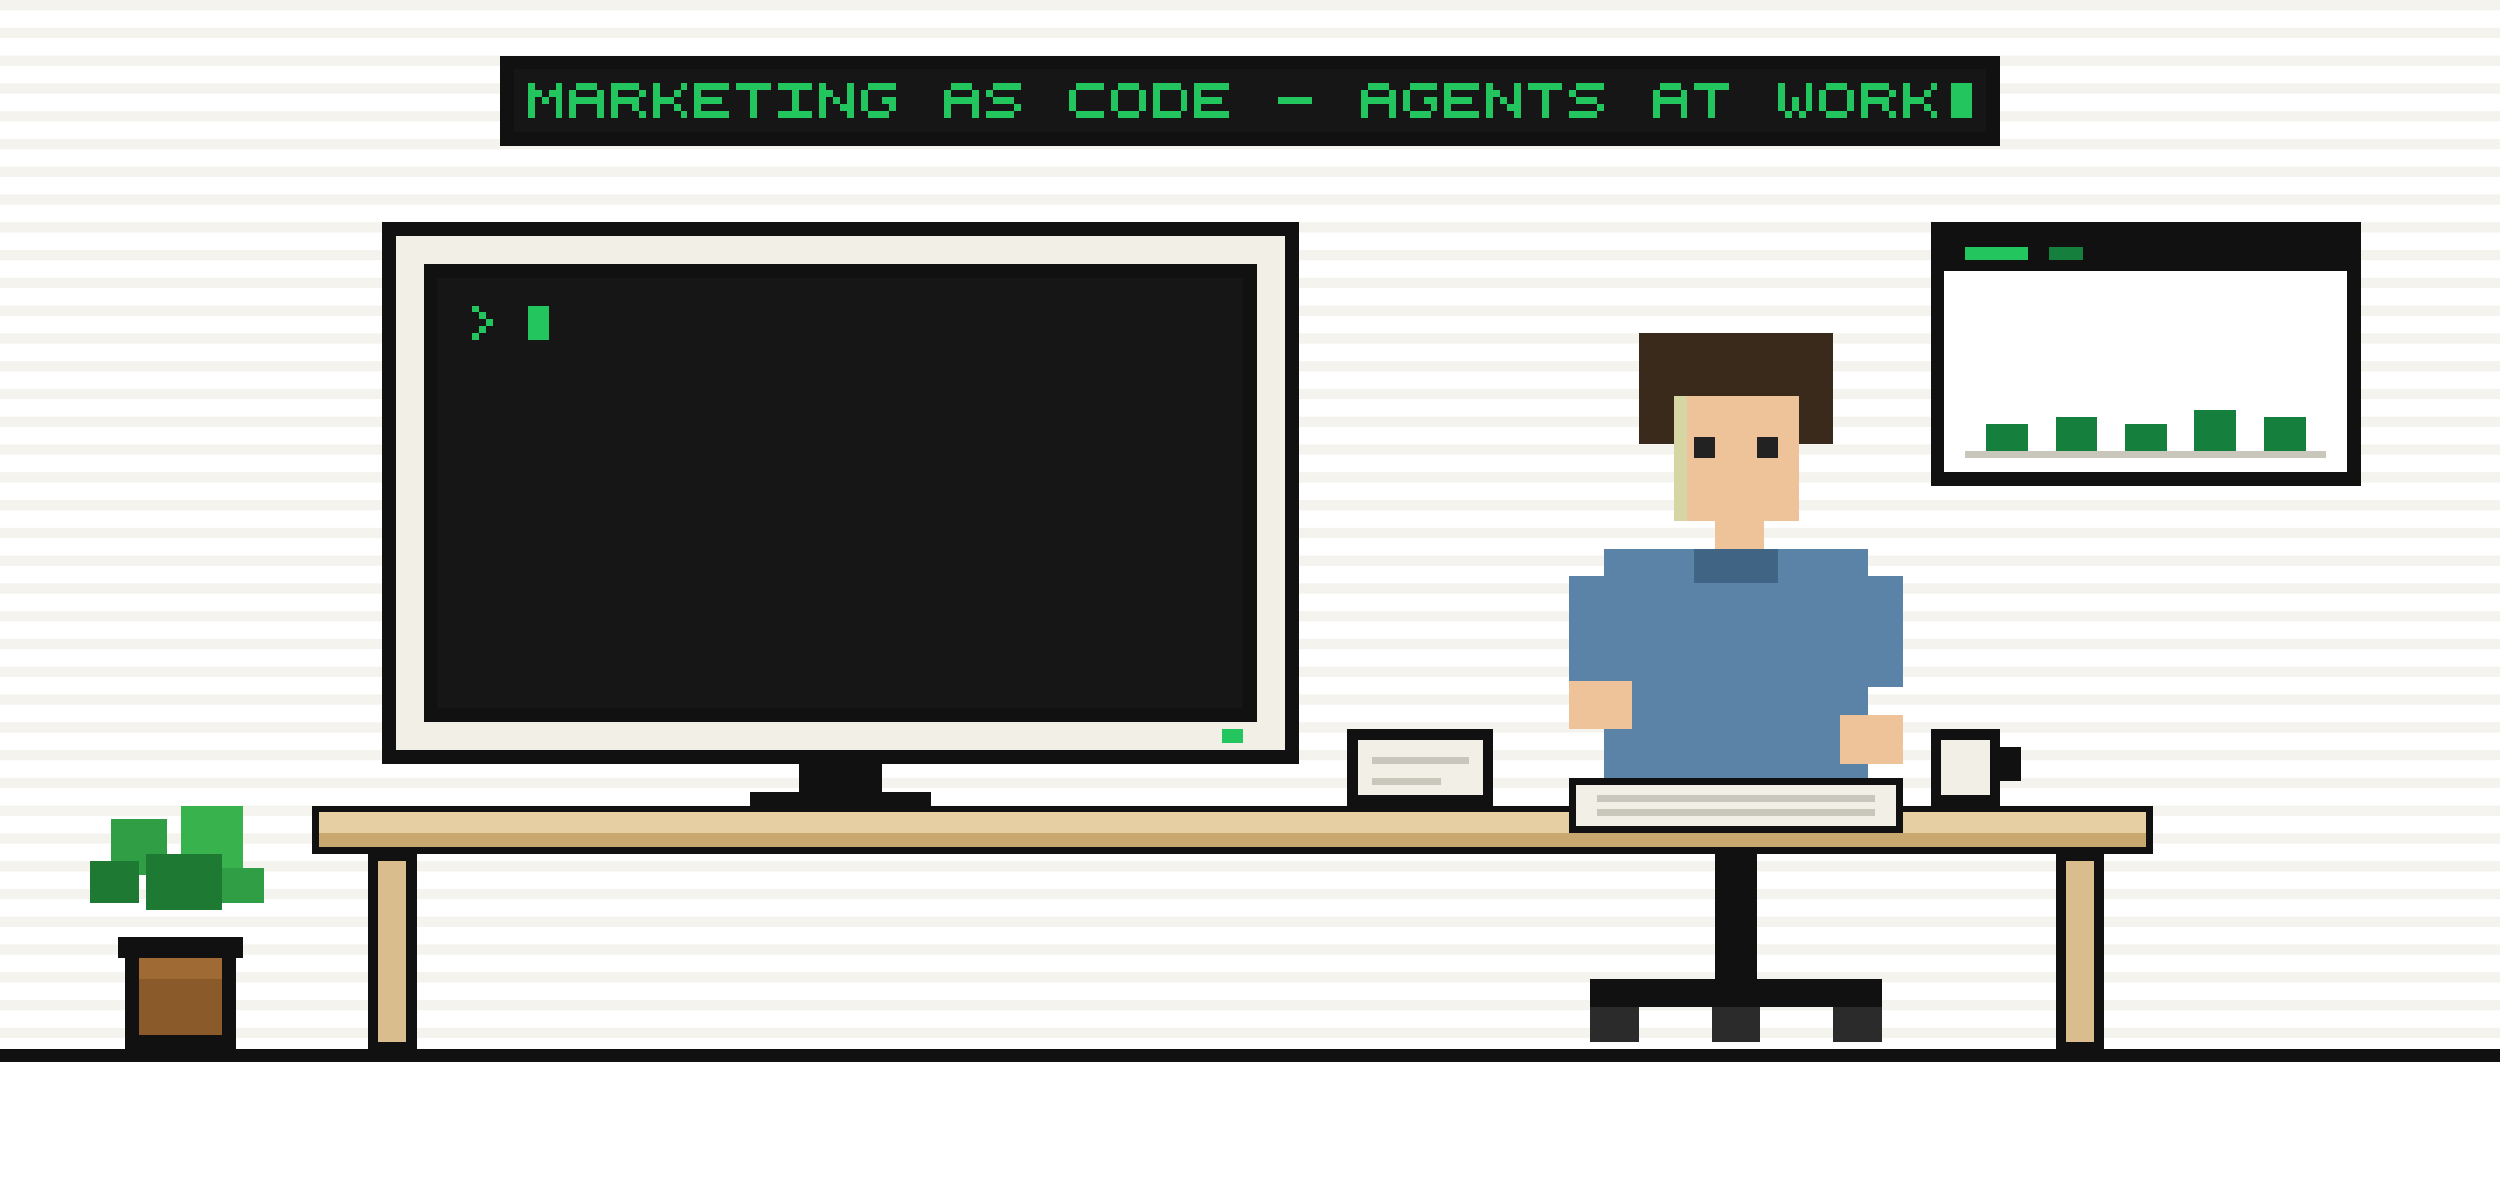
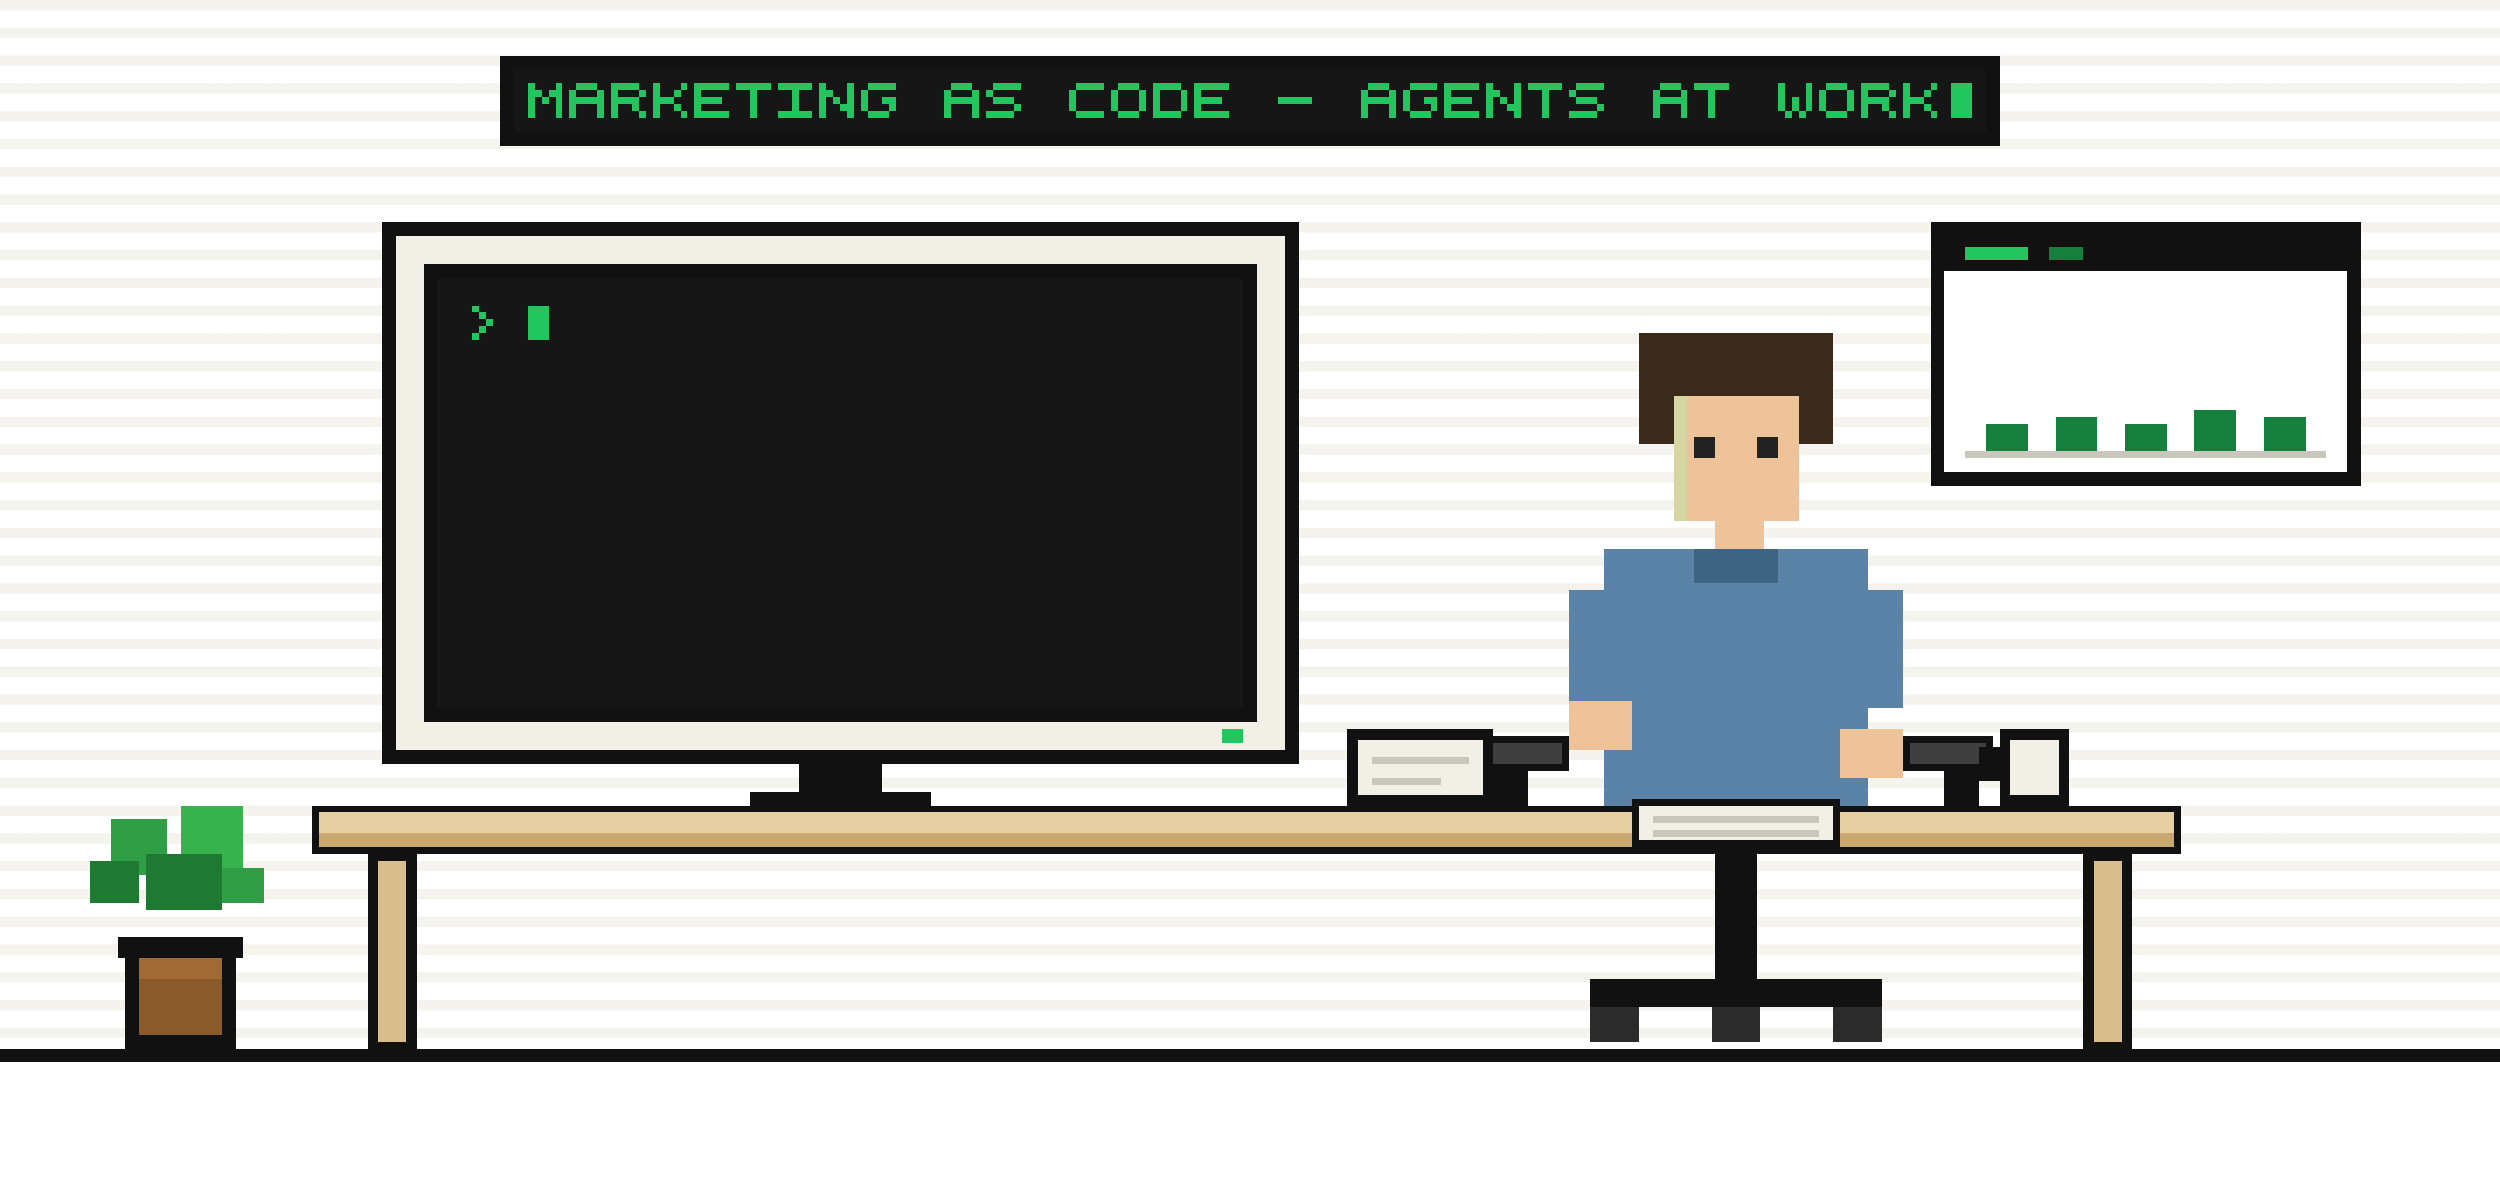
- <svg xmlns="http://www.w3.org/2000/svg" viewBox="0 0 720 340" shape-rendering="crispEdges" role="img" aria-label="An 8-bit pixel-art scene on a white background: a marketer sits at a small desk in front of one big CRT terminal, under a wall sign that reads MARKETING AS CODE — AGENTS AT WORK. On a loop they type the request FIND KEYWORDS WE CAN RANK FOR, hit return, and sit back to watch the SEO agent work: it calls DataForSEO and checks SERP ranks, each with a progress bar filling, then reports FOUND 12 GAPS with MARKETING AS CODE as the top one while the ranking chart on the wall climbs. Finally it queues three content briefs, the screen border flashes green with a checkmark, and the marketer throws their arms up under falling green confetti and gold coins before the session resets to a blinking cursor.">
+ <svg xmlns="http://www.w3.org/2000/svg" viewBox="0 0 720 340" shape-rendering="crispEdges" role="img" aria-label="An 8-bit pixel-art scene on a white background: a marketer sits at a small desk in front of one big CRT terminal, under a wall sign that reads MARKETING AS CODE — AGENTS AT WORK. The loop runs two agent sessions back to back. First they type FIND KEYWORDS WE CAN RANK FOR; an SEO agent calls DataForSEO and checks SERP ranks, each with a progress bar filling, reports FOUND 12 GAPS with MARKETING AS CODE as the top one while the ranking chart on the wall climbs, updates the keyword tracking and creates three content tasks — the screen border flashes green with a checkmark and the marketer throws their arms up under falling confetti. The screen clears and they type PROCESS THE TEAM MEETING; a memory agent reads the transcript and files tasks into Asana, logs 6 decisions and 9 tasks, and confirms MEMORY UPDATED with a second green flash and celebration, before the terminal resets to a blinking cursor.">
  <defs>
    <pattern id="stripes" width="8" height="8" patternUnits="userSpaceOnUse">
      <rect width="8" height="8" fill="#ffffff" />
      <rect width="8" height="3" fill="#f4f3ee" />
    </pattern>
    <g id="g-A">
      <rect x="2" width="6" height="2" />
      <rect y="2" width="2" height="8" />
      <rect x="8" y="2" width="2" height="8" />
      <rect x="2" y="4" width="6" height="2" />
    </g>
-     <g id="g-B">
-       <rect width="8" height="2" />
-       <rect width="2" height="10" />
-       <rect x="8" y="2" width="2" height="2" />
-       <rect y="4" width="8" height="2" />
-       <rect x="8" y="6" width="2" height="2" />
-       <rect y="8" width="8" height="2" />
-     </g>
    <g id="g-C">
      <rect x="2" width="8" height="2" />
      <rect y="2" width="2" height="6" />
      <rect x="2" y="8" width="8" height="2" />
    </g>
    <g id="g-D">
      <rect width="8" height="2" />
      <rect y="2" width="2" height="6" />
      <rect x="8" y="2" width="2" height="6" />
      <rect y="8" width="8" height="2" />
    </g>
    <g id="g-E">
      <rect width="10" height="2" />
      <rect y="2" width="2" height="6" />
      <rect y="4" width="8" height="2" />
      <rect y="8" width="10" height="2" />
    </g>
    <g id="g-F">
      <rect width="10" height="2" />
      <rect y="2" width="2" height="8" />
      <rect y="4" width="8" height="2" />
    </g>
    <g id="g-G">
      <rect x="2" width="8" height="2" />
      <rect y="2" width="2" height="6" />
      <rect x="6" y="4" width="4" height="2" />
      <rect x="8" y="4" width="2" height="4" />
      <rect x="2" y="8" width="6" height="2" />
+     </g>
+     <g id="g-H">
+       <rect width="2" height="10" />
+       <rect x="8" width="2" height="10" />
+       <rect x="2" y="4" width="6" height="2" />
+     </g>
+     <g id="g-L">
+       <rect width="2" height="8" />
+       <rect y="8" width="10" height="2" />
    </g>
    <g id="g-I">
      <rect width="10" height="2" />
      <rect x="4" y="2" width="2" height="6" />
      <rect y="8" width="10" height="2" />
    </g>
    <g id="g-K">
      <rect width="2" height="10" />
      <rect x="8" width="2" height="2" />
      <rect x="6" y="2" width="2" height="2" />
      <rect x="2" y="4" width="4" height="2" />
      <rect x="6" y="6" width="2" height="2" />
      <rect x="8" y="8" width="2" height="2" />
    </g>
    <g id="g-M">
      <rect width="2" height="10" />
      <rect x="8" width="2" height="10" />
      <rect x="2" y="2" width="2" height="2" />
      <rect x="6" y="2" width="2" height="2" />
      <rect x="4" y="4" width="2" height="2" />
    </g>
    <g id="g-N">
      <rect width="2" height="10" />
      <rect x="8" width="2" height="10" />
      <rect x="2" y="2" width="2" height="2" />
      <rect x="4" y="4" width="2" height="2" />
      <rect x="6" y="6" width="2" height="2" />
    </g>
    <g id="g-O">
      <rect x="2" width="6" height="2" />
      <rect y="2" width="2" height="6" />
      <rect x="8" y="2" width="2" height="6" />
      <rect x="2" y="8" width="6" height="2" />
    </g>
    <g id="g-P">
      <rect width="8" height="2" />
      <rect width="2" height="10" />
      <rect x="8" y="2" width="2" height="2" />
      <rect y="4" width="8" height="2" />
    </g>
-     <g id="g-Q">
-       <rect x="2" width="6" height="2" />
-       <rect y="2" width="2" height="6" />
-       <rect x="8" y="2" width="2" height="4" />
-       <rect x="6" y="6" width="2" height="2" />
-       <rect x="2" y="8" width="4" height="2" />
-       <rect x="8" y="8" width="2" height="2" />
-     </g>
    <g id="g-R">
      <rect width="8" height="2" />
      <rect width="2" height="10" />
      <rect x="8" y="2" width="2" height="2" />
      <rect y="4" width="8" height="2" />
      <rect x="6" y="6" width="2" height="2" />
      <rect x="8" y="8" width="2" height="2" />
    </g>
    <g id="g-S">
      <rect x="2" width="8" height="2" />
      <rect y="2" width="2" height="2" />
      <rect x="2" y="4" width="6" height="2" />
      <rect x="8" y="6" width="2" height="2" />
      <rect y="8" width="8" height="2" />
    </g>
    <g id="g-T">
      <rect width="10" height="2" />
      <rect x="4" y="2" width="2" height="8" />
    </g>
    <g id="g-U">
      <rect width="2" height="8" />
      <rect x="8" width="2" height="8" />
      <rect x="2" y="8" width="6" height="2" />
    </g>
    <g id="g-W">
      <rect width="2" height="8" />
      <rect x="8" width="2" height="8" />
      <rect x="4" y="4" width="2" height="4" />
      <rect x="2" y="8" width="2" height="2" />
      <rect x="6" y="8" width="2" height="2" />
    </g>
    <g id="g-Y">
      <rect width="2" height="4" />
      <rect x="8" width="2" height="4" />
      <rect x="2" y="4" width="6" height="2" />
      <rect x="4" y="6" width="2" height="4" />
    </g>
    <g id="g-1">
      <rect x="4" width="2" height="8" />
      <rect x="2" y="2" width="2" height="2" />
      <rect x="2" y="8" width="6" height="2" />
    </g>
    <g id="g-2">
      <rect width="8" height="2" />
      <rect x="8" y="2" width="2" height="2" />
      <rect x="2" y="4" width="6" height="2" />
      <rect y="6" width="2" height="2" />
      <rect y="8" width="10" height="2" />
    </g>
    <g id="g-3">
      <rect width="8" height="2" />
      <rect x="8" y="2" width="2" height="2" />
      <rect x="2" y="4" width="6" height="2" />
      <rect x="8" y="6" width="2" height="2" />
      <rect y="8" width="8" height="2" />
+     </g>
+     <g id="g-6">
+       <rect x="2" width="6" height="2" />
+       <rect y="2" width="2" height="6" />
+       <rect y="4" width="8" height="2" />
+       <rect x="8" y="6" width="2" height="2" />
+       <rect x="2" y="8" width="6" height="2" />
+     </g>
+     <g id="g-9">
+       <rect x="2" width="6" height="2" />
+       <rect y="2" width="2" height="2" />
+       <rect x="8" y="2" width="2" height="6" />
+       <rect x="2" y="4" width="6" height="2" />
+       <rect x="2" y="8" width="6" height="2" />
    </g>
    <g id="g-dash">
      <rect y="4" width="10" height="2" />
    </g>
    <g id="g-gt">
      <rect x="2" width="2" height="2" />
      <rect x="4" y="2" width="2" height="2" />
      <rect x="6" y="4" width="2" height="2" />
      <rect x="4" y="6" width="2" height="2" />
      <rect x="2" y="8" width="2" height="2" />
    </g>
    <g id="g-check">
      <rect y="4" width="2" height="2" />
      <rect x="2" y="6" width="2" height="2" />
      <rect x="4" y="8" width="2" height="2" />
      <rect x="6" y="6" width="2" height="2" />
      <rect x="8" y="4" width="2" height="2" />
      <rect x="10" y="2" width="2" height="2" />
      <rect x="12" width="2" height="2" />
    </g>
    <g id="crt">
      <rect x="120" y="156" width="24" height="8" fill="#111" />
      <rect x="106" y="164" width="52" height="4" fill="#111" />
      <rect width="264" height="156" fill="#111" />
      <rect x="4" y="4" width="256" height="148" fill="#f2efe6" />
      <rect x="12" y="12" width="240" height="132" fill="#111" />
      <rect x="16" y="16" width="232" height="124" fill="#161616" />
      <rect x="242" y="146" width="6" height="4" fill="#22c55e">
        <animate attributeName="opacity" calcMode="discrete" values="1;0;1" keyTimes="0;.5;.75" dur="4s" repeatCount="indefinite" />
      </rect>
    </g>
    <g id="kbd">
-       <rect width="96" height="16" fill="#111" />
-       <rect x="2" y="2" width="92" height="12" fill="#f2efe6" />
-       <rect x="8" y="5" width="80" height="2" fill="#c9c6bb" />
-       <rect x="8" y="9" width="80" height="2" fill="#c9c6bb" />
+       <rect width="60" height="14" fill="#111" />
+       <rect x="2" y="2" width="56" height="10" fill="#f2efe6" />
+       <rect x="6" y="5" width="48" height="2" fill="#c9c6bb" />
+       <rect x="6" y="9" width="48" height="2" fill="#c9c6bb" />
    </g>
    <g id="m-head">
      <rect x="22" width="56" height="18" fill="#3a2a1c" />
      <rect x="22" y="18" width="10" height="14" fill="#3a2a1c" />
      <rect x="68" y="18" width="10" height="14" fill="#3a2a1c" />
      <rect x="32" y="18" width="36" height="36" fill="#eec39a" />
      <rect x="32" y="18" width="4" height="36" fill="#d6d5a4" />
      <rect x="44" y="54" width="14" height="8" fill="#eec39a" />
    </g>
    <g id="m-body">
      <rect x="12" y="62" width="76" height="88" />
      <rect x="38" y="62" width="24" height="10" fill="#3f6484" />
    </g>
    <g id="m-type">
      <use href="#m-head" />
      <rect x="38" y="30" width="6" height="6" fill="#222" />
      <rect x="56" y="30" width="6" height="6" fill="#222" />
      <use href="#m-body" />
-       <rect x="2" y="70" width="16" height="32" />
-       <rect x="82" y="70" width="16" height="32" />
+       <rect x="2" y="74" width="16" height="34" />
+       <rect x="82" y="74" width="16" height="34" />
      <g>
-         <rect x="2" y="100" width="18" height="14" fill="#eec39a" />
-         <rect x="80" y="110" width="18" height="14" fill="#eec39a" />
+         <rect x="2" y="106" width="18" height="14" fill="#eec39a" />
+         <rect x="80" y="114" width="18" height="14" fill="#eec39a" />
        <animate attributeName="opacity" calcMode="discrete" values="1;0" keyTimes="0;.5" dur=".4s" repeatCount="indefinite" />
      </g>
      <g opacity="0">
-         <rect x="2" y="110" width="18" height="14" fill="#eec39a" />
-         <rect x="80" y="100" width="18" height="14" fill="#eec39a" />
+         <rect x="2" y="114" width="18" height="14" fill="#eec39a" />
+         <rect x="80" y="106" width="18" height="14" fill="#eec39a" />
        <animate attributeName="opacity" calcMode="discrete" values="0;1" keyTimes="0;.5" dur=".4s" repeatCount="indefinite" />
      </g>
    </g>
    <g id="m-enter">
      <use href="#m-head" />
      <rect x="38" y="30" width="6" height="6" fill="#222" />
      <rect x="56" y="30" width="6" height="6" fill="#222" />
      <rect x="44" y="44" width="14" height="4" fill="#7a4a2b" />
      <use href="#m-body" />
-       <rect x="6" y="70" width="16" height="32" />
-       <rect x="78" y="70" width="16" height="32" />
-       <rect x="6" y="106" width="18" height="14" fill="#eec39a" />
-       <rect x="76" y="106" width="18" height="14" fill="#eec39a" />
+       <rect x="2" y="74" width="16" height="34" />
+       <rect x="82" y="74" width="16" height="34" />
+       <rect x="2" y="112" width="18" height="14" fill="#eec39a" />
+       <rect x="80" y="112" width="18" height="14" fill="#eec39a" />
    </g>
    <g id="m-watch">
      <use href="#m-head" />
      <g>
        <rect x="38" y="30" width="6" height="6" fill="#222" />
        <rect x="56" y="30" width="6" height="6" fill="#222" />
        <animate attributeName="opacity" calcMode="discrete" values="1;0;1" keyTimes="0;.93;.97" dur="2.4s" repeatCount="indefinite" />
      </g>
      <g opacity="0">
        <rect x="38" y="34" width="6" height="2" fill="#222" />
        <rect x="56" y="34" width="6" height="2" fill="#222" />
        <animate attributeName="opacity" calcMode="discrete" values="0;1;0" keyTimes="0;.93;.97" dur="2.4s" repeatCount="indefinite" />
      </g>
      <use href="#m-body" />
-       <rect x="2" y="70" width="16" height="32" />
-       <rect x="2" y="100" width="18" height="14" fill="#eec39a" />
-       <rect x="84" y="68" width="16" height="28" />
-       <rect x="72" y="52" width="16" height="24" />
-       <rect x="62" y="42" width="18" height="14" fill="#eec39a" />
+       <rect x="2" y="74" width="16" height="34" />
+       <rect x="2" y="106" width="18" height="14" fill="#eec39a" />
+       <rect x="82" y="74" width="16" height="24" />
+       <rect x="86" y="54" width="16" height="22" fill="#3f6484" />
+       <rect x="68" y="42" width="20" height="14" fill="#eec39a" />
    </g>
    <g id="m-cheer">
      <use href="#m-head" />
      <rect x="38" y="30" width="6" height="6" fill="#222" />
      <rect x="56" y="30" width="6" height="6" fill="#222" />
      <rect x="42" y="44" width="18" height="6" fill="#7a4a2b" />
      <use href="#m-body" />
      <g>
        <rect x="2" y="36" width="16" height="38" />
        <rect x="82" y="36" width="16" height="38" />
        <rect x="2" y="22" width="18" height="14" fill="#eec39a" />
        <rect x="80" y="22" width="18" height="14" fill="#eec39a" />
        <animate attributeName="opacity" calcMode="discrete" values="1;0" keyTimes="0;.5" dur=".5s" repeatCount="indefinite" />
      </g>
      <g opacity="0">
        <rect x="2" y="52" width="16" height="22" />
        <rect x="82" y="52" width="16" height="22" />
        <rect x="2" y="38" width="18" height="14" fill="#eec39a" />
        <rect x="80" y="38" width="18" height="14" fill="#eec39a" />
        <animate attributeName="opacity" calcMode="discrete" values="0;1" keyTimes="0;.5" dur=".5s" repeatCount="indefinite" />
      </g>
    </g>
    <g id="coin">
      <rect width="8" height="8" fill="#c9a86f" />
      <rect x="2" y="2" width="4" height="4" fill="#e7cfa4" />
    </g>
    <g id="confetti">
      <g>
        <rect x="0" y="0" width="4" height="4" fill="#22c55e" />
        <rect x="22" y="10" width="4" height="4" fill="#c9a86f" />
        <rect x="44" y="4" width="4" height="4" fill="#15803d" />
        <rect x="66" y="12" width="4" height="4" fill="#111" />
        <rect x="88" y="6" width="4" height="4" fill="#22c55e" />
        <animateTransform attributeName="transform" type="translate" calcMode="discrete" values="0 0;0 16;0 32;0 48;0 64;0 80;0 96;0 112" keyTimes="0;.125;.25;.375;.5;.625;.75;.875" dur="2s" repeatCount="indefinite" />
      </g>
      <g>
        <rect x="12" y="-14" width="4" height="4" fill="#15803d" />
        <rect x="34" y="-4" width="4" height="4" fill="#111" />
        <rect x="56" y="-12" width="4" height="4" fill="#e7cfa4" />
        <rect x="78" y="-2" width="4" height="4" fill="#22c55e" />
        <animateTransform attributeName="transform" type="translate" calcMode="discrete" values="0 0;0 16;0 32;0 48;0 64;0 80;0 96;0 112" keyTimes="0;.125;.25;.375;.5;.625;.75;.875" dur="2.6s" repeatCount="indefinite" />
      </g>
      <g>
        <use href="#coin" x="16" y="-8" />
        <use href="#coin" x="70" y="0" />
        <animateTransform attributeName="transform" type="translate" calcMode="discrete" values="0 0;0 16;0 32;0 48;0 64;0 80;0 96;0 112" keyTimes="0;.125;.25;.375;.5;.625;.75;.875" dur="3.2s" repeatCount="indefinite" />
      </g>
    </g>
    <g id="station-back">
+       <rect x="426" y="212" width="26" height="10" fill="#111" />
+       <rect x="428" y="214" width="22" height="6" fill="#3f3f3f" />
+       <rect x="430" y="222" width="10" height="18" fill="#111" />
+       <rect x="548" y="212" width="26" height="10" fill="#111" />
+       <rect x="550" y="214" width="22" height="6" fill="#3f3f3f" />
+       <rect x="560" y="222" width="10" height="18" fill="#111" />
      <rect x="456" y="236" width="88" height="10" fill="#111" />
      <rect x="494" y="246" width="12" height="36" fill="#111" />
      <rect x="458" y="282" width="84" height="8" fill="#111" />
      <rect x="458" y="290" width="14" height="10" fill="#2b2b2b" />
      <rect x="493" y="290" width="14" height="10" fill="#2b2b2b" />
      <rect x="528" y="290" width="14" height="10" fill="#2b2b2b" />
    </g>
    <g id="station-front">
-       <rect x="90" y="232" width="530" height="14" fill="#111" />
-       <rect x="92" y="234" width="526" height="10" fill="#e7cfa4" />
-       <rect x="92" y="240" width="526" height="4" fill="#c9a86f" />
+       <rect x="90" y="232" width="538" height="14" fill="#111" />
+       <rect x="92" y="234" width="534" height="10" fill="#e7cfa4" />
+       <rect x="92" y="240" width="534" height="4" fill="#c9a86f" />
      <rect x="106" y="246" width="14" height="56" fill="#111" />
      <rect x="109" y="248" width="8" height="52" fill="#d9bd8d" />
-       <rect x="592" y="246" width="14" height="56" fill="#111" />
-       <rect x="595" y="248" width="8" height="52" fill="#d9bd8d" />
+       <rect x="600" y="246" width="14" height="56" fill="#111" />
+       <rect x="603" y="248" width="8" height="52" fill="#d9bd8d" />
      <use href="#crt" x="110" y="64" />
-       <use href="#kbd" x="452" y="224" />
+       <use href="#kbd" x="470" y="230" />
      <rect x="388" y="210" width="42" height="22" fill="#111" />
      <rect x="391" y="213" width="36" height="16" fill="#f2efe6" />
      <rect x="395" y="218" width="28" height="2" fill="#c9c6bb" />
      <rect x="395" y="224" width="20" height="2" fill="#c9c6bb" />
-       <rect x="556" y="210" width="20" height="22" fill="#111" />
-       <rect x="559" y="213" width="14" height="16" fill="#f2efe6" />
-       <rect x="576" y="215" width="6" height="10" fill="#111" />
+       <rect x="576" y="210" width="20" height="22" fill="#111" />
+       <rect x="579" y="213" width="14" height="16" fill="#f2efe6" />
+       <rect x="570" y="215" width="6" height="10" fill="#111" />
    </g>
  </defs>
  <rect width="720" height="340" fill="#ffffff" />
  <rect width="720" height="302" fill="url(#stripes)" />
  <rect y="302" width="720" height="4" fill="#111" />
  <g transform="translate(144,16)">
    <rect width="432" height="26" fill="#111" />
    <rect x="4" y="4" width="424" height="18" fill="#161616" />
    <g fill="#22c55e" transform="translate(8,8)">
      <use href="#g-M" />
      <use href="#g-A" x="12" />
      <use href="#g-R" x="24" />
      <use href="#g-K" x="36" />
      <use href="#g-E" x="48" />
      <use href="#g-T" x="60" />
      <use href="#g-I" x="72" />
      <use href="#g-N" x="84" />
      <use href="#g-G" x="96" />
      <use href="#g-A" x="120" />
      <use href="#g-S" x="132" />
      <use href="#g-C" x="156" />
      <use href="#g-O" x="168" />
      <use href="#g-D" x="180" />
      <use href="#g-E" x="192" />
      <use href="#g-dash" x="216" />
      <use href="#g-A" x="240" />
      <use href="#g-G" x="252" />
      <use href="#g-E" x="264" />
      <use href="#g-N" x="276" />
      <use href="#g-T" x="288" />
      <use href="#g-S" x="300" />
      <use href="#g-A" x="324" />
      <use href="#g-T" x="336" />
      <use href="#g-W" x="360" />
      <use href="#g-O" x="372" />
      <use href="#g-R" x="384" />
      <use href="#g-K" x="396" />
      <rect x="410" width="6" height="10">
        <animate attributeName="opacity" calcMode="discrete" values="1;0" keyTimes="0;.5" dur="1s" repeatCount="indefinite" />
      </rect>
    </g>
  </g>
  <g>
    <rect x="556" y="64" width="124" height="76" fill="#111" />
    <rect x="560" y="68" width="116" height="68" fill="#ffffff" />
    <rect x="560" y="68" width="116" height="10" fill="#111" />
    <rect x="566" y="71" width="18" height="4" fill="#22c55e" />
    <rect x="590" y="71" width="10" height="4" fill="#15803d" />
    <rect x="566" y="130" width="104" height="2" fill="#c9c6bb" />
    <rect x="572" y="122" width="12" height="8" fill="#15803d" />
    <rect x="592" y="120" width="12" height="10" fill="#15803d" />
    <rect x="612" y="122" width="12" height="8" fill="#15803d" />
    <rect x="632" y="118" width="12" height="12" fill="#15803d" />
    <rect x="652" y="120" width="12" height="10" fill="#15803d" />
  </g>
  <g>
    <g opacity="0">
      <rect x="572" y="110" width="12" height="20" fill="#22c55e" />
-       <animate attributeName="opacity" calcMode="discrete" values="0;1;0" keyTimes="0;0.456;0.875" dur="32s" repeatCount="indefinite" />
+       <animate attributeName="opacity" calcMode="discrete" values="0;1;0" keyTimes="0;0.277;0.96" dur="30s" repeatCount="indefinite" />
    </g>
    <g opacity="0">
      <rect x="592" y="100" width="12" height="30" fill="#22c55e" />
-       <animate attributeName="opacity" calcMode="discrete" values="0;1;0" keyTimes="0;0.494;0.875" dur="32s" repeatCount="indefinite" />
+       <animate attributeName="opacity" calcMode="discrete" values="0;1;0" keyTimes="0;0.29;0.96" dur="30s" repeatCount="indefinite" />
    </g>
    <g opacity="0">
      <rect x="612" y="104" width="12" height="26" fill="#22c55e" />
-       <animate attributeName="opacity" calcMode="discrete" values="0;1;0" keyTimes="0;0.531;0.875" dur="32s" repeatCount="indefinite" />
+       <animate attributeName="opacity" calcMode="discrete" values="0;1;0" keyTimes="0;0.303;0.96" dur="30s" repeatCount="indefinite" />
    </g>
    <g opacity="0">
      <rect x="632" y="90" width="12" height="40" fill="#22c55e" />
-       <animate attributeName="opacity" calcMode="discrete" values="0;1;0" keyTimes="0;0.569;0.875" dur="32s" repeatCount="indefinite" />
+       <animate attributeName="opacity" calcMode="discrete" values="0;1;0" keyTimes="0;0.317;0.96" dur="30s" repeatCount="indefinite" />
    </g>
    <g opacity="0">
      <rect x="652" y="82" width="12" height="48" fill="#22c55e" />
-       <animate attributeName="opacity" calcMode="discrete" values="0;1;0" keyTimes="0;0.606;0.875" dur="32s" repeatCount="indefinite" />
+       <animate attributeName="opacity" calcMode="discrete" values="0;1;0" keyTimes="0;0.33;0.96" dur="30s" repeatCount="indefinite" />
    </g>
  </g>
  <g transform="translate(24,228)">
    <rect x="8" y="8" width="16" height="16" fill="#2f9e44" />
    <rect x="28" y="4" width="18" height="18" fill="#37b24d" />
    <rect x="18" y="18" width="22" height="16" fill="#1e7a33" />
    <rect x="2" y="20" width="14" height="12" fill="#1e7a33" />
    <rect x="40" y="22" width="12" height="10" fill="#2f9e44" />
    <rect x="10" y="42" width="36" height="6" fill="#111" />
    <rect x="12" y="48" width="32" height="26" fill="#111" />
    <rect x="16" y="48" width="24" height="22" fill="#8a5a2b" />
    <rect x="16" y="48" width="24" height="6" fill="#a06a35" />
  </g>
  <use href="#station-back" />
  <g>
    <use href="#m-type" x="450" y="96" fill="#5b83a8" />
-     <animate attributeName="opacity" calcMode="discrete" values="1;0;1" keyTimes="0;0.219;0.875" dur="32s" repeatCount="indefinite" />
+     <animate attributeName="opacity" calcMode="discrete" values="1;0;1;0;1" keyTimes="0;0.127;0.46;0.627;0.96" dur="30s" repeatCount="indefinite" />
  </g>
  <g opacity="0">
    <use href="#m-enter" x="450" y="96" fill="#5b83a8" />
-     <animate attributeName="opacity" calcMode="discrete" values="0;1;0" keyTimes="0;0.219;0.234" dur="32s" repeatCount="indefinite" />
+     <animate attributeName="opacity" calcMode="discrete" values="0;1;0;1;0" keyTimes="0;0.127;0.14;0.627;0.64" dur="30s" repeatCount="indefinite" />
  </g>
  <g opacity="0">
    <use href="#m-watch" x="450" y="96" fill="#5b83a8" />
-     <animate attributeName="opacity" calcMode="discrete" values="0;1;0" keyTimes="0;0.234;0.688" dur="32s" repeatCount="indefinite" />
+     <animate attributeName="opacity" calcMode="discrete" values="0;1;0;1;0" keyTimes="0;0.14;0.333;0.64;0.833" dur="30s" repeatCount="indefinite" />
  </g>
  <g opacity="0">
    <use href="#m-cheer" x="450" y="96" fill="#5b83a8" />
-     <animate attributeName="opacity" calcMode="discrete" values="0;1;0" keyTimes="0;0.688;0.875" dur="32s" repeatCount="indefinite" />
+     <animate attributeName="opacity" calcMode="discrete" values="0;1;0;1;0" keyTimes="0;0.333;0.46;0.833;0.96" dur="30s" repeatCount="indefinite" />
  </g>
  <use href="#station-front" />
  <g fill="#22c55e">
-     <g>
-       <use href="#g-gt" x="134" y="88" />
-       <animate attributeName="opacity" calcMode="discrete" values="1;0;1" keyTimes="0;0.875;0.875" dur="32s" repeatCount="indefinite" />
-     </g>
+     <use href="#g-gt" x="134" y="88" />
    <g opacity="0">
      <use href="#g-F" x="158" y="88" />
      <use href="#g-I" x="170" y="88" />
      <use href="#g-N" x="182" y="88" />
      <use href="#g-D" x="194" y="88" />
-       <animate attributeName="opacity" calcMode="discrete" values="0;1;0" keyTimes="0;0.037;0.875" dur="32s" repeatCount="indefinite" />
+       <animate attributeName="opacity" calcMode="discrete" values="0;1;0" keyTimes="0;0.02;0.46" dur="30s" repeatCount="indefinite" />
    </g>
    <g opacity="0">
      <use href="#g-K" x="218" y="88" />
      <use href="#g-E" x="230" y="88" />
      <use href="#g-Y" x="242" y="88" />
      <use href="#g-W" x="254" y="88" />
      <use href="#g-O" x="266" y="88" />
      <use href="#g-R" x="278" y="88" />
      <use href="#g-D" x="290" y="88" />
      <use href="#g-S" x="302" y="88" />
-       <animate attributeName="opacity" calcMode="discrete" values="0;1;0" keyTimes="0;0.081;0.875" dur="32s" repeatCount="indefinite" />
+       <animate attributeName="opacity" calcMode="discrete" values="0;1;0" keyTimes="0;0.04;0.46" dur="30s" repeatCount="indefinite" />
    </g>
    <g opacity="0">
      <use href="#g-W" x="158" y="102" />
      <use href="#g-E" x="170" y="102" />
      <use href="#g-C" x="194" y="102" />
      <use href="#g-A" x="206" y="102" />
      <use href="#g-N" x="218" y="102" />
-       <animate attributeName="opacity" calcMode="discrete" values="0;1;0" keyTimes="0;0.131;0.875" dur="32s" repeatCount="indefinite" />
+       <animate attributeName="opacity" calcMode="discrete" values="0;1;0" keyTimes="0;0.063;0.46" dur="30s" repeatCount="indefinite" />
    </g>
    <g opacity="0">
      <use href="#g-R" x="242" y="102" />
      <use href="#g-A" x="254" y="102" />
      <use href="#g-N" x="266" y="102" />
      <use href="#g-K" x="278" y="102" />
      <use href="#g-F" x="302" y="102" />
      <use href="#g-O" x="314" y="102" />
      <use href="#g-R" x="326" y="102" />
-       <animate attributeName="opacity" calcMode="discrete" values="0;1;0" keyTimes="0;0.175;0.875" dur="32s" repeatCount="indefinite" />
+       <animate attributeName="opacity" calcMode="discrete" values="0;1;0" keyTimes="0;0.087;0.46" dur="30s" repeatCount="indefinite" />
    </g>
    <g opacity="0">
      <use href="#g-S" x="134" y="116" />
      <use href="#g-E" x="146" y="116" />
      <use href="#g-O" x="158" y="116" />
      <use href="#g-A" x="182" y="116" />
      <use href="#g-G" x="194" y="116" />
      <use href="#g-E" x="206" y="116" />
      <use href="#g-N" x="218" y="116" />
      <use href="#g-T" x="230" y="116" />
      <rect x="254" y="116" width="8" height="10">
        <animate attributeName="opacity" calcMode="discrete" values="1;0" keyTimes="0;.5" dur=".4s" repeatCount="indefinite" />
      </rect>
-       <animate attributeName="opacity" calcMode="discrete" values="0;1;0" keyTimes="0;0.231;0.875" dur="32s" repeatCount="indefinite" />
+       <animate attributeName="opacity" calcMode="discrete" values="0;1;0" keyTimes="0;0.14;0.46" dur="30s" repeatCount="indefinite" />
    </g>
    <g opacity="0">
      <use href="#g-D" x="146" y="130" />
      <use href="#g-A" x="158" y="130" />
      <use href="#g-T" x="170" y="130" />
      <use href="#g-A" x="182" y="130" />
      <use href="#g-F" x="194" y="130" />
      <use href="#g-O" x="206" y="130" />
      <use href="#g-R" x="218" y="130" />
      <use href="#g-S" x="230" y="130" />
      <use href="#g-E" x="242" y="130" />
      <use href="#g-O" x="254" y="130" />
-       <rect x="280" y="131" width="60" height="8" fill="#2b2b2b" />
-       <animate attributeName="opacity" calcMode="discrete" values="0;1;0" keyTimes="0;0.25;0.875" dur="32s" repeatCount="indefinite" />
+       <animate attributeName="opacity" calcMode="discrete" values="0;1;0" keyTimes="0;0.153;0.46" dur="30s" repeatCount="indefinite" />
    </g>
    <g opacity="0">
      <use href="#g-S" x="146" y="144" />
      <use href="#g-E" x="158" y="144" />
      <use href="#g-R" x="170" y="144" />
      <use href="#g-P" x="182" y="144" />
      <use href="#g-R" x="206" y="144" />
      <use href="#g-A" x="218" y="144" />
      <use href="#g-N" x="230" y="144" />
      <use href="#g-K" x="242" y="144" />
      <use href="#g-S" x="254" y="144" />
-       <rect x="280" y="145" width="60" height="8" fill="#2b2b2b" />
-       <animate attributeName="opacity" calcMode="discrete" values="0;1;0" keyTimes="0;0.294;0.875" dur="32s" repeatCount="indefinite" />
+       <animate attributeName="opacity" calcMode="discrete" values="0;1;0" keyTimes="0;0.193;0.46" dur="30s" repeatCount="indefinite" />
    </g>
    <g opacity="0">
      <use href="#g-F" x="134" y="158" />
      <use href="#g-O" x="146" y="158" />
      <use href="#g-U" x="158" y="158" />
      <use href="#g-N" x="170" y="158" />
      <use href="#g-D" x="182" y="158" />
      <use href="#g-1" x="206" y="158" />
      <use href="#g-2" x="218" y="158" />
      <use href="#g-G" x="242" y="158" />
      <use href="#g-A" x="254" y="158" />
      <use href="#g-P" x="266" y="158" />
      <use href="#g-S" x="278" y="158" />
-       <animate attributeName="opacity" calcMode="discrete" values="0;1;0" keyTimes="0;0.425;0.875" dur="32s" repeatCount="indefinite" />
-     </g>
-     <g opacity="0">
-       <use href="#g-M" x="146" y="172" />
-       <use href="#g-A" x="158" y="172" />
-       <use href="#g-R" x="170" y="172" />
-       <use href="#g-K" x="182" y="172" />
-       <use href="#g-E" x="194" y="172" />
-       <use href="#g-T" x="206" y="172" />
-       <use href="#g-I" x="218" y="172" />
-       <use href="#g-N" x="230" y="172" />
-       <use href="#g-G" x="242" y="172" />
-       <use href="#g-A" x="266" y="172" />
-       <use href="#g-S" x="278" y="172" />
-       <use href="#g-C" x="302" y="172" />
-       <use href="#g-O" x="314" y="172" />
+       <animate attributeName="opacity" calcMode="discrete" values="0;1;0" keyTimes="0;0.263;0.46" dur="30s" repeatCount="indefinite" />
+     </g>
+     <g opacity="0">
+       <use href="#g-T" x="146" y="172" />
+       <use href="#g-R" x="158" y="172" />
+       <use href="#g-A" x="170" y="172" />
+       <use href="#g-C" x="182" y="172" />
+       <use href="#g-K" x="194" y="172" />
+       <use href="#g-I" x="206" y="172" />
+       <use href="#g-N" x="218" y="172" />
+       <use href="#g-G" x="230" y="172" />
+       <use href="#g-U" x="254" y="172" />
+       <use href="#g-P" x="266" y="172" />
+       <use href="#g-D" x="278" y="172" />
+       <use href="#g-A" x="290" y="172" />
+       <use href="#g-T" x="302" y="172" />
+       <use href="#g-E" x="314" y="172" />
      <use href="#g-D" x="326" y="172" />
-       <use href="#g-E" x="338" y="172" />
-       <animate attributeName="opacity" calcMode="discrete" values="0;1;0" keyTimes="0;0.481;0.875" dur="32s" repeatCount="indefinite" />
+       <animate attributeName="opacity" calcMode="discrete" values="0;1;0" keyTimes="0;0.29;0.46" dur="30s" repeatCount="indefinite" />
    </g>
    <g opacity="0">
      <use href="#g-check" x="134" y="186" />
      <use href="#g-3" x="158" y="186" />
-       <use href="#g-B" x="182" y="186" />
-       <use href="#g-R" x="194" y="186" />
-       <use href="#g-I" x="206" y="186" />
-       <use href="#g-E" x="218" y="186" />
-       <use href="#g-F" x="230" y="186" />
-       <use href="#g-S" x="242" y="186" />
-       <use href="#g-Q" x="266" y="186" />
-       <use href="#g-U" x="278" y="186" />
-       <use href="#g-E" x="290" y="186" />
-       <use href="#g-U" x="302" y="186" />
-       <use href="#g-E" x="314" y="186" />
-       <use href="#g-D" x="326" y="186" />
-       <animate attributeName="opacity" calcMode="discrete" values="0;1;0" keyTimes="0;0.694;0.875" dur="32s" repeatCount="indefinite" />
-     </g>
+       <use href="#g-C" x="182" y="186" />
+       <use href="#g-O" x="194" y="186" />
+       <use href="#g-N" x="206" y="186" />
+       <use href="#g-T" x="218" y="186" />
+       <use href="#g-E" x="230" y="186" />
+       <use href="#g-N" x="242" y="186" />
+       <use href="#g-T" x="254" y="186" />
+       <use href="#g-T" x="278" y="186" />
+       <use href="#g-A" x="290" y="186" />
+       <use href="#g-S" x="302" y="186" />
+       <use href="#g-K" x="314" y="186" />
+       <use href="#g-S" x="326" y="186" />
+       <animate attributeName="opacity" calcMode="discrete" values="0;1;0" keyTimes="0;0.333;0.46" dur="30s" repeatCount="indefinite" />
+     </g>
+     <g opacity="0">
+       <use href="#g-P" x="158" y="88" />
+       <use href="#g-R" x="170" y="88" />
+       <use href="#g-O" x="182" y="88" />
+       <use href="#g-C" x="194" y="88" />
+       <use href="#g-E" x="206" y="88" />
+       <use href="#g-S" x="218" y="88" />
+       <use href="#g-S" x="230" y="88" />
+       <animate attributeName="opacity" calcMode="discrete" values="0;1;0" keyTimes="0;0.52;0.96" dur="30s" repeatCount="indefinite" />
+     </g>
+     <g opacity="0">
+       <use href="#g-T" x="254" y="88" />
+       <use href="#g-H" x="266" y="88" />
+       <use href="#g-E" x="278" y="88" />
+       <animate attributeName="opacity" calcMode="discrete" values="0;1;0" keyTimes="0;0.54;0.96" dur="30s" repeatCount="indefinite" />
+     </g>
+     <g opacity="0">
+       <use href="#g-T" x="158" y="102" />
+       <use href="#g-E" x="170" y="102" />
+       <use href="#g-A" x="182" y="102" />
+       <use href="#g-M" x="194" y="102" />
+       <animate attributeName="opacity" calcMode="discrete" values="0;1;0" keyTimes="0;0.563;0.96" dur="30s" repeatCount="indefinite" />
+     </g>
+     <g opacity="0">
+       <use href="#g-M" x="218" y="102" />
+       <use href="#g-E" x="230" y="102" />
+       <use href="#g-E" x="242" y="102" />
+       <use href="#g-T" x="254" y="102" />
+       <use href="#g-I" x="266" y="102" />
+       <use href="#g-N" x="278" y="102" />
+       <use href="#g-G" x="290" y="102" />
+       <animate attributeName="opacity" calcMode="discrete" values="0;1;0" keyTimes="0;0.587;0.96" dur="30s" repeatCount="indefinite" />
+     </g>
+     <g opacity="0">
+       <use href="#g-M" x="134" y="116" />
+       <use href="#g-E" x="146" y="116" />
+       <use href="#g-M" x="158" y="116" />
+       <use href="#g-O" x="170" y="116" />
+       <use href="#g-R" x="182" y="116" />
+       <use href="#g-Y" x="194" y="116" />
+       <use href="#g-A" x="218" y="116" />
+       <use href="#g-G" x="230" y="116" />
+       <use href="#g-E" x="242" y="116" />
+       <use href="#g-N" x="254" y="116" />
+       <use href="#g-T" x="266" y="116" />
+       <rect x="290" y="116" width="8" height="10">
+         <animate attributeName="opacity" calcMode="discrete" values="1;0" keyTimes="0;.5" dur=".4s" repeatCount="indefinite" />
+       </rect>
+       <animate attributeName="opacity" calcMode="discrete" values="0;1;0" keyTimes="0;0.64;0.96" dur="30s" repeatCount="indefinite" />
+     </g>
+     <g opacity="0">
+       <use href="#g-T" x="146" y="130" />
+       <use href="#g-R" x="158" y="130" />
+       <use href="#g-A" x="170" y="130" />
+       <use href="#g-N" x="182" y="130" />
+       <use href="#g-S" x="194" y="130" />
+       <use href="#g-C" x="206" y="130" />
+       <use href="#g-R" x="218" y="130" />
+       <use href="#g-I" x="230" y="130" />
+       <use href="#g-P" x="242" y="130" />
+       <use href="#g-T" x="254" y="130" />
+       <animate attributeName="opacity" calcMode="discrete" values="0;1;0" keyTimes="0;0.653;0.96" dur="30s" repeatCount="indefinite" />
+     </g>
+     <g opacity="0">
+       <use href="#g-A" x="146" y="144" />
+       <use href="#g-S" x="158" y="144" />
+       <use href="#g-A" x="170" y="144" />
+       <use href="#g-N" x="182" y="144" />
+       <use href="#g-A" x="194" y="144" />
+       <animate attributeName="opacity" calcMode="discrete" values="0;1;0" keyTimes="0;0.693;0.96" dur="30s" repeatCount="indefinite" />
+     </g>
+     <g opacity="0">
+       <use href="#g-6" x="134" y="158" />
+       <use href="#g-D" x="158" y="158" />
+       <use href="#g-E" x="170" y="158" />
+       <use href="#g-C" x="182" y="158" />
+       <use href="#g-I" x="194" y="158" />
+       <use href="#g-S" x="206" y="158" />
+       <use href="#g-I" x="218" y="158" />
+       <use href="#g-O" x="230" y="158" />
+       <use href="#g-N" x="242" y="158" />
+       <use href="#g-S" x="254" y="158" />
+       <use href="#g-L" x="278" y="158" />
+       <use href="#g-O" x="290" y="158" />
+       <use href="#g-G" x="302" y="158" />
+       <use href="#g-G" x="314" y="158" />
+       <use href="#g-E" x="326" y="158" />
+       <use href="#g-D" x="338" y="158" />
+       <animate attributeName="opacity" calcMode="discrete" values="0;1;0" keyTimes="0;0.763;0.96" dur="30s" repeatCount="indefinite" />
+     </g>
+     <g opacity="0">
+       <use href="#g-9" x="146" y="172" />
+       <use href="#g-T" x="170" y="172" />
+       <use href="#g-A" x="182" y="172" />
+       <use href="#g-S" x="194" y="172" />
+       <use href="#g-K" x="206" y="172" />
+       <use href="#g-S" x="218" y="172" />
+       <use href="#g-F" x="242" y="172" />
+       <use href="#g-I" x="254" y="172" />
+       <use href="#g-L" x="266" y="172" />
+       <use href="#g-E" x="278" y="172" />
+       <use href="#g-D" x="290" y="172" />
+       <animate attributeName="opacity" calcMode="discrete" values="0;1;0" keyTimes="0;0.79;0.96" dur="30s" repeatCount="indefinite" />
+     </g>
+     <g opacity="0">
+       <use href="#g-check" x="134" y="186" />
+       <use href="#g-M" x="158" y="186" />
+       <use href="#g-E" x="170" y="186" />
+       <use href="#g-M" x="182" y="186" />
+       <use href="#g-O" x="194" y="186" />
+       <use href="#g-R" x="206" y="186" />
+       <use href="#g-Y" x="218" y="186" />
+       <use href="#g-U" x="242" y="186" />
+       <use href="#g-P" x="254" y="186" />
+       <use href="#g-D" x="266" y="186" />
+       <use href="#g-A" x="278" y="186" />
+       <use href="#g-T" x="290" y="186" />
+       <use href="#g-E" x="302" y="186" />
+       <use href="#g-D" x="314" y="186" />
+       <animate attributeName="opacity" calcMode="discrete" values="0;1;0" keyTimes="0;0.833;0.96" dur="30s" repeatCount="indefinite" />
+     </g>
+   </g>
+   <g opacity="0">
+     <rect x="280" y="131" width="60" height="8" fill="#2b2b2b" />
+     <animate attributeName="opacity" calcMode="discrete" values="0;1;0;1;0" keyTimes="0;0.153;0.46;0.653;0.96" dur="30s" repeatCount="indefinite" />
+   </g>
+   <g opacity="0">
+     <rect x="280" y="145" width="60" height="8" fill="#2b2b2b" />
+     <animate attributeName="opacity" calcMode="discrete" values="0;1;0;1;0" keyTimes="0;0.193;0.46;0.693;0.96" dur="30s" repeatCount="indefinite" />
  </g>
  <g fill="#22c55e">
    <g opacity="0">
      <rect x="280" y="131" width="12" height="8" />
-       <animate attributeName="opacity" calcMode="discrete" values="0;1;0" keyTimes="0;0.263;0.875" dur="32s" repeatCount="indefinite" />
+       <animate attributeName="opacity" calcMode="discrete" values="0;1;0;1;0" keyTimes="0;0.163;0.46;0.663;0.96" dur="30s" repeatCount="indefinite" />
    </g>
    <g opacity="0">
      <rect x="296" y="131" width="12" height="8" />
-       <animate attributeName="opacity" calcMode="discrete" values="0;1;0" keyTimes="0;0.281;0.875" dur="32s" repeatCount="indefinite" />
+       <animate attributeName="opacity" calcMode="discrete" values="0;1;0;1;0" keyTimes="0;0.177;0.46;0.677;0.96" dur="30s" repeatCount="indefinite" />
    </g>
    <g opacity="0">
      <rect x="312" y="131" width="12" height="8" />
-       <animate attributeName="opacity" calcMode="discrete" values="0;1;0" keyTimes="0;0.3;0.875" dur="32s" repeatCount="indefinite" />
+       <animate attributeName="opacity" calcMode="discrete" values="0;1;0;1;0" keyTimes="0;0.19;0.46;0.69;0.96" dur="30s" repeatCount="indefinite" />
    </g>
    <g opacity="0">
      <rect x="328" y="131" width="12" height="8" />
-       <animate attributeName="opacity" calcMode="discrete" values="0;1;0" keyTimes="0;0.319;0.875" dur="32s" repeatCount="indefinite" />
+       <animate attributeName="opacity" calcMode="discrete" values="0;1;0;1;0" keyTimes="0;0.203;0.46;0.703;0.96" dur="30s" repeatCount="indefinite" />
    </g>
    <g opacity="0">
      <rect x="280" y="145" width="12" height="8" />
-       <animate attributeName="opacity" calcMode="discrete" values="0;1;0" keyTimes="0;0.312;0.875" dur="32s" repeatCount="indefinite" />
+       <animate attributeName="opacity" calcMode="discrete" values="0;1;0;1;0" keyTimes="0;0.203;0.46;0.703;0.96" dur="30s" repeatCount="indefinite" />
    </g>
    <g opacity="0">
      <rect x="296" y="145" width="12" height="8" />
-       <animate attributeName="opacity" calcMode="discrete" values="0;1;0" keyTimes="0;0.338;0.875" dur="32s" repeatCount="indefinite" />
+       <animate attributeName="opacity" calcMode="discrete" values="0;1;0;1;0" keyTimes="0;0.217;0.46;0.717;0.96" dur="30s" repeatCount="indefinite" />
    </g>
    <g opacity="0">
      <rect x="312" y="145" width="12" height="8" />
-       <animate attributeName="opacity" calcMode="discrete" values="0;1;0" keyTimes="0;0.362;0.875" dur="32s" repeatCount="indefinite" />
+       <animate attributeName="opacity" calcMode="discrete" values="0;1;0;1;0" keyTimes="0;0.23;0.46;0.73;0.96" dur="30s" repeatCount="indefinite" />
    </g>
    <g opacity="0">
      <rect x="328" y="145" width="12" height="8" />
-       <animate attributeName="opacity" calcMode="discrete" values="0;1;0" keyTimes="0;0.388;0.875" dur="32s" repeatCount="indefinite" />
+       <animate attributeName="opacity" calcMode="discrete" values="0;1;0;1;0" keyTimes="0;0.243;0.46;0.743;0.96" dur="30s" repeatCount="indefinite" />
    </g>
  </g>
  <g>
    <rect x="152" y="88" width="6" height="10" fill="#22c55e">
      <animate attributeName="opacity" calcMode="discrete" values="1;0" keyTimes="0;.5" dur="1s" repeatCount="indefinite" />
    </rect>
-     <animate attributeName="opacity" calcMode="discrete" values="1;0;1" keyTimes="0;0.037;0.875" dur="32s" repeatCount="indefinite" />
+     <animate attributeName="opacity" calcMode="discrete" values="1;0;1;0;1" keyTimes="0;0.02;0.46;0.52;0.96" dur="30s" repeatCount="indefinite" />
  </g>
  <g opacity="0">
    <rect x="340" y="102" width="6" height="10" fill="#22c55e">
      <animate attributeName="opacity" calcMode="discrete" values="1;0" keyTimes="0;.5" dur="1s" repeatCount="indefinite" />
    </rect>
-     <animate attributeName="opacity" calcMode="discrete" values="0;1;0" keyTimes="0;0.175;0.219" dur="32s" repeatCount="indefinite" />
+     <animate attributeName="opacity" calcMode="discrete" values="0;1;0;1;0" keyTimes="0;0.107;0.127;0.607;0.627" dur="30s" repeatCount="indefinite" />
  </g>
  <g opacity="0">
    <g fill="#22c55e">
      <rect x="126" y="80" width="232" height="4" />
      <rect x="126" y="200" width="232" height="4" />
      <rect x="126" y="80" width="4" height="124" />
      <rect x="354" y="80" width="4" height="124" />
-       <animate attributeName="opacity" calcMode="discrete" values="1;0" keyTimes="0;.5" dur=".8s" repeatCount="indefinite" />
-     </g>
-     <animate attributeName="opacity" calcMode="discrete" values="0;1;0" keyTimes="0;0.688;0.875" dur="32s" repeatCount="indefinite" />
+       <animate attributeName="opacity" calcMode="discrete" values="1;0" keyTimes="0;.5" dur=".6s" repeatCount="indefinite" />
+     </g>
+     <animate attributeName="opacity" calcMode="discrete" values="0;1;0;1;0" keyTimes="0;0.333;0.46;0.833;0.96" dur="30s" repeatCount="indefinite" />
  </g>
  <g opacity="0">
-     <use href="#confetti" x="428" y="68" />
-     <use href="#confetti" x="466" y="72" />
-     <use href="#confetti" x="504" y="66" />
-     <animate attributeName="opacity" calcMode="discrete" values="0;1;0" keyTimes="0;0.688;0.875" dur="32s" repeatCount="indefinite" />
+     <use href="#confetti" x="416" y="68" />
+     <use href="#confetti" x="446" y="72" />
+     <use href="#confetti" x="476" y="66" />
+     <animate attributeName="opacity" calcMode="discrete" values="0;1;0;1;0" keyTimes="0;0.333;0.46;0.833;0.96" dur="30s" repeatCount="indefinite" />
  </g>
</svg>
